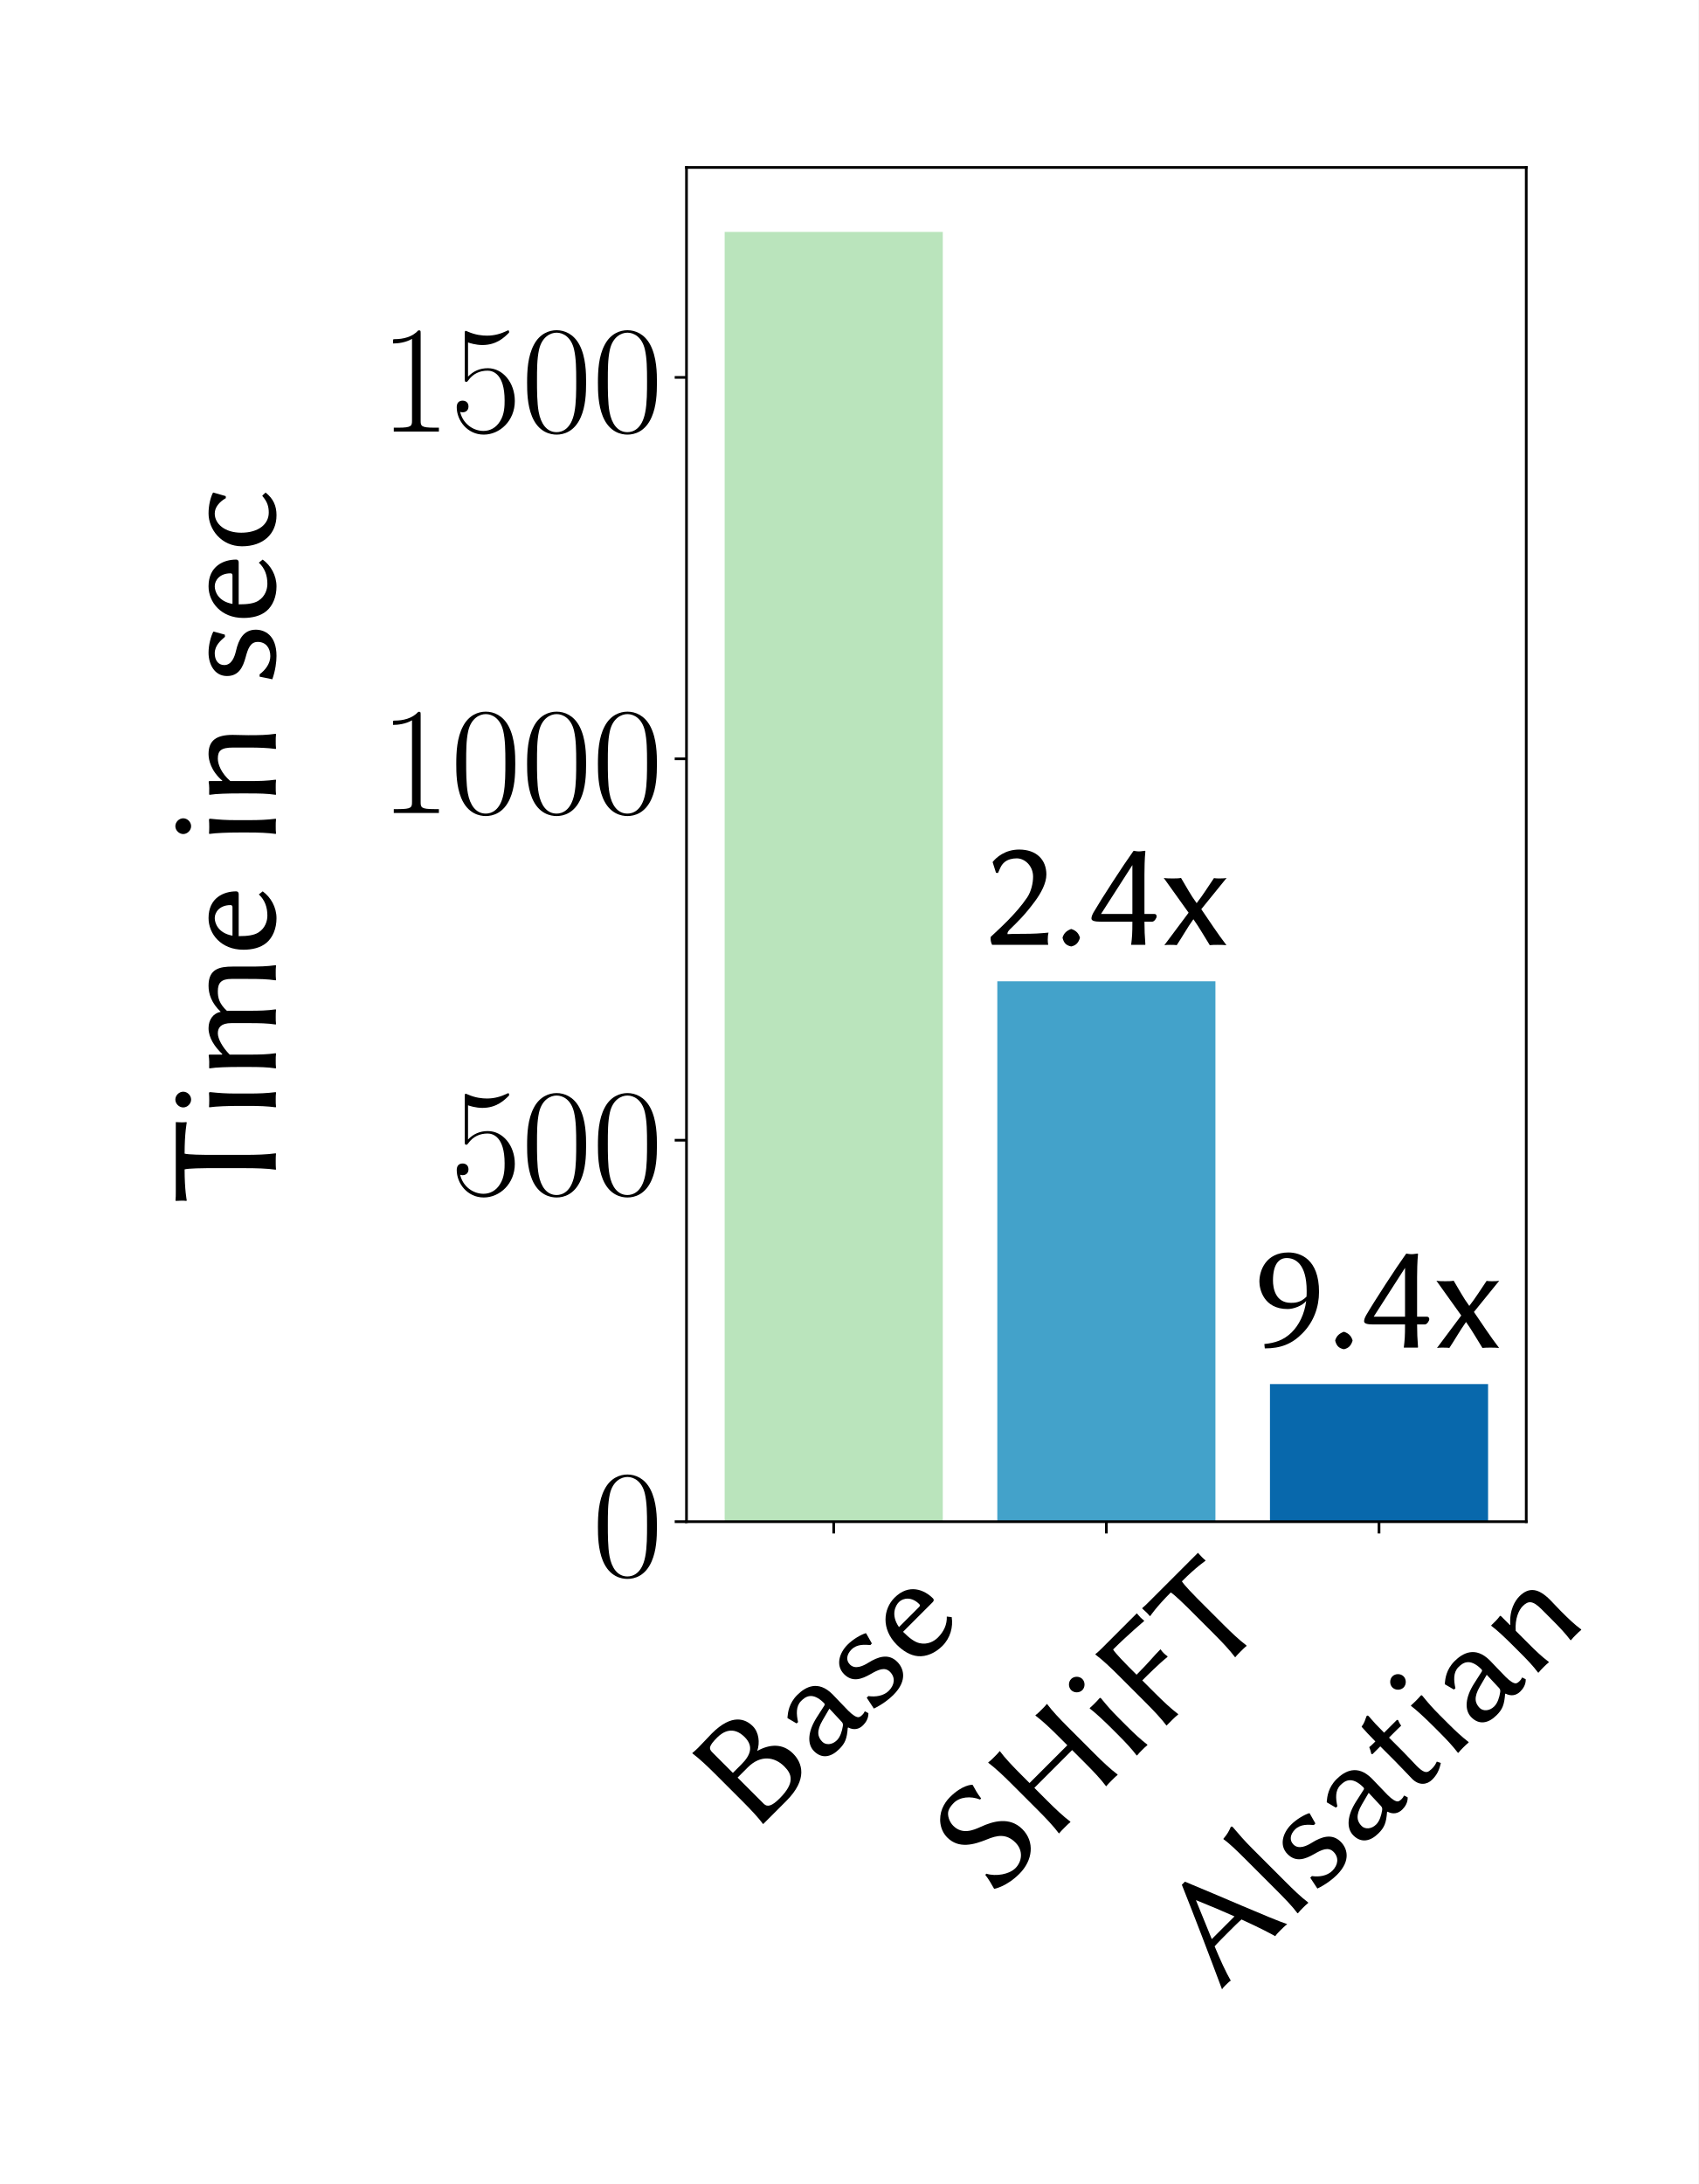
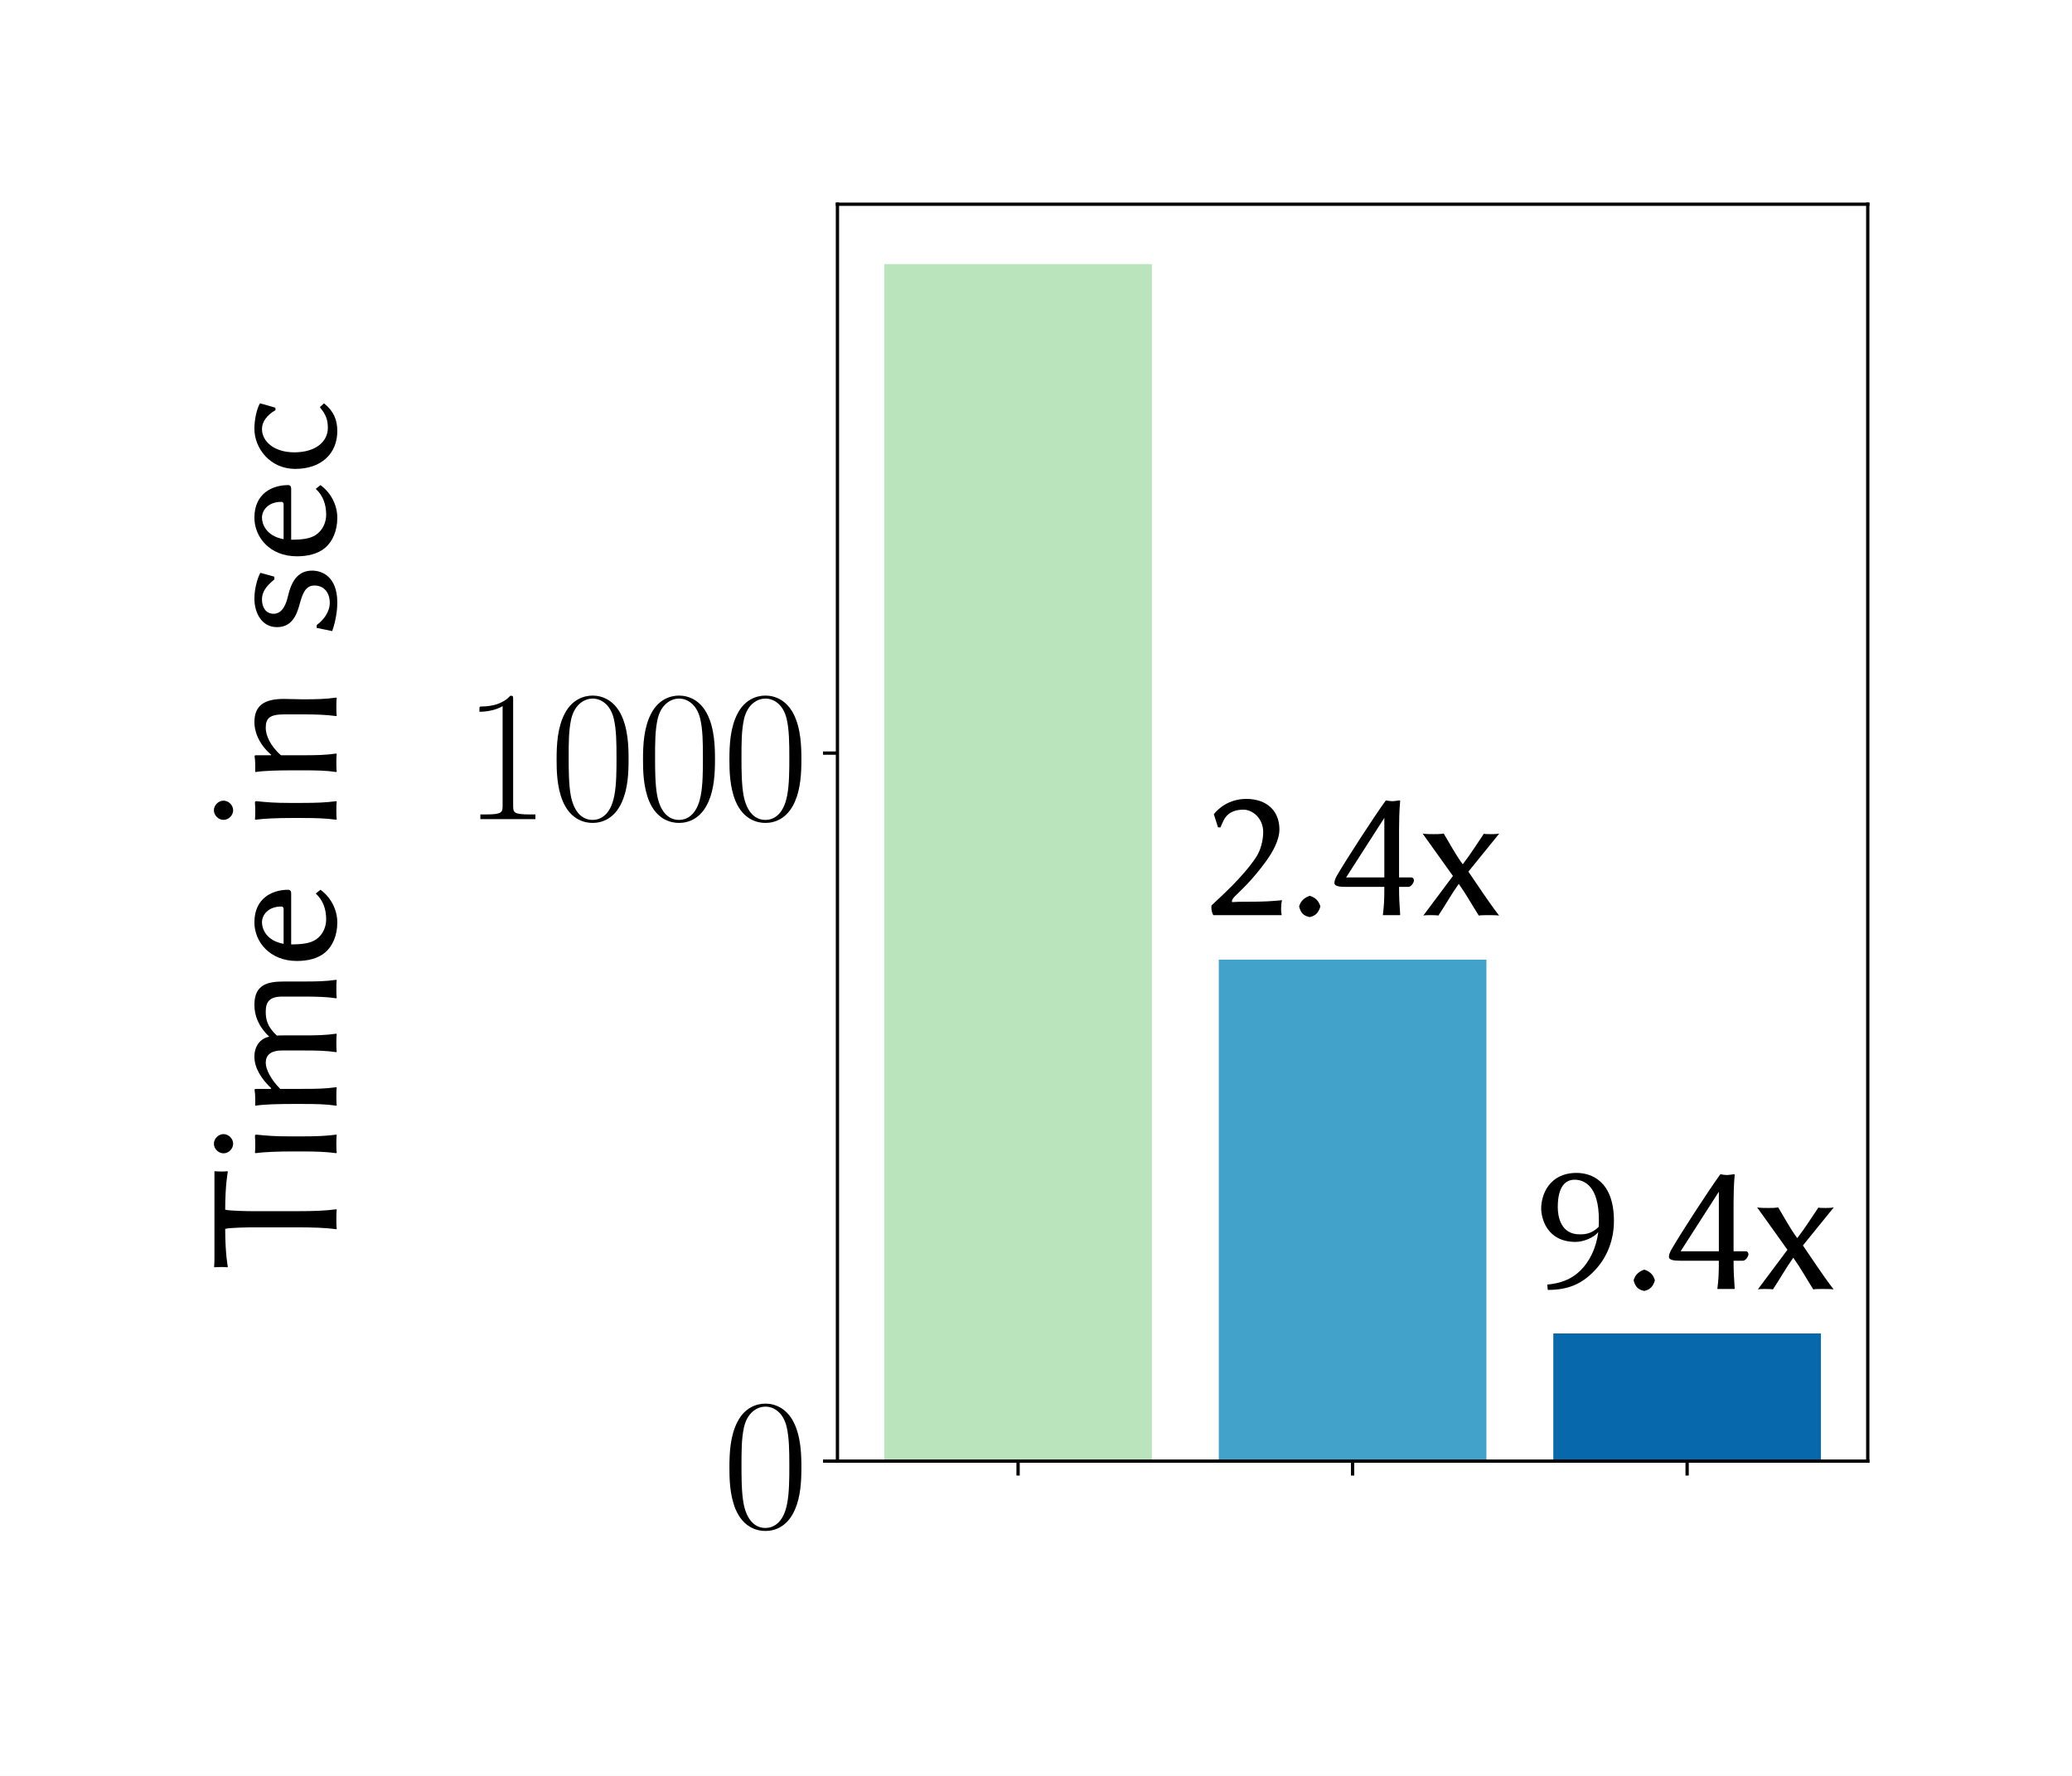
- <svg xmlns="http://www.w3.org/2000/svg" xmlns:xlink="http://www.w3.org/1999/xlink" width="504pt" height="648pt" viewBox="0 0 504 648" version="1.1">
+ <svg xmlns="http://www.w3.org/2000/svg" xmlns:xlink="http://www.w3.org/1999/xlink" width="504pt" height="432pt" viewBox="0 0 504 432" version="1.1">
  <defs>
    <style type="text/css">*{stroke-linejoin: round; stroke-linecap: butt}</style>
  </defs>
  <g id="figure_1">
    <g id="patch_1">
-       <path d="M 0 648  L 504 648  L 504 0  L 0 0  z " style="fill: #ffffff" />
+       <path d="M 0 432  L 504 432  L 504 0  L 0 0  z " style="fill: #ffffff" />
    </g>
    <g id="axes_1">
      <g id="patch_2">
-         <path d="M 203.703 451.483  L 452.883 451.483  L 452.883 49.68  L 203.703 49.68  z " style="fill: #ffffff" />
+         <path d="M 203.703 355.436  L 454.32 355.436  L 454.32 49.68  L 203.703 49.68  z " style="fill: #ffffff" />
      </g>
      <g id="patch_3">
-         <path d="M 215.029 451.483  L 279.751 451.483  L 279.751 68.813  L 215.029 68.813  z " clip-path="url(#pe47d379ff8)" style="fill: #bae4bc" />
+         <path d="M 215.095 355.436  L 280.19 355.436  L 280.19 64.24  L 215.095 64.24  z " clip-path="url(#p341c803ba8)" style="fill: #bae4bc" />
      </g>
      <g id="patch_4">
-         <path d="M 295.932 451.483  L 360.654 451.483  L 360.654 291.156  L 295.932 291.156  z " clip-path="url(#pe47d379ff8)" style="fill: #43a2ca" />
+         <path d="M 296.464 355.436  L 361.559 355.436  L 361.559 233.434  L 296.464 233.434  z " clip-path="url(#p341c803ba8)" style="fill: #43a2ca" />
      </g>
      <g id="patch_5">
-         <path d="M 376.835 451.483  L 441.557 451.483  L 441.557 410.661  L 376.835 410.661  z " clip-path="url(#pe47d379ff8)" style="fill: #0868ac" />
+         <path d="M 377.833 355.436  L 442.928 355.436  L 442.928 324.372  L 377.833 324.372  z " clip-path="url(#p341c803ba8)" style="fill: #0868ac" />
      </g>
      <g id="matplotlib.axis_1">
        <g id="xtick_1">
          <g id="line2d_1">
            <defs>
-               <path id="mafd752ca02" d="M 0 0  L 0 3.5  " style="stroke: #000000; stroke-width: 0.8" />
+               <path id="m83f45c19e8" d="M 0 0  L 0 3.5  " style="stroke: #000000; stroke-width: 0.8" />
            </defs>
            <g>
-               <use xlink:href="#mafd752ca02" x="247.39" y="451.483" style="stroke: #000000; stroke-width: 0.8" />
-             </g>
-           </g>
-           <g id="text_1">
-             <g transform="translate(223.3982 544.2679) rotate(-45) scale(0.46 -0.46)">
-               <defs>
-                 <path id="LinBiolinumT-42" d="M 1216 3590  C 1216 3801 1280 3884 1798 3884  C 2157 3884 2611 3743 2611 3091  C 2611 2548 2246 2387 1715 2387  L 1216 2387  L 1216 3590  z M 1216 2112  L 1811 2112  C 2560 2112 2912 1644 2912 1069  C 2912 628 2758 270 1837 270  C 1389 270 1216 366 1216 576  L 1216 2112  z M 941 4141  C 723 4141 614 4160 614 4160  L 602 4141  C 653 3775 666 3338 666 2857  L 666 1284  C 666 803 653 346 602 0  L 608 0  C 608 0 717 0 941 0  C 1338 0 1389 0 1958 0  C 3232 0 3546 645 3546 1193  C 3546 1806 3130 2158 2573 2317  C 2899 2477 3168 2816 3168 3168  C 3168 3597 2944 4160 1754 4160  C 1530 4160 1261 4141 941 4141  z " transform="scale(0.015625)" />
-                 <path id="LinBiolinumT-61" d="M 1984 1442  L 1958 700  C 1958 619 1920 576 1869 538  C 1690 407 1472 295 1280 295  C 992 295 806 482 806 675  C 806 956 941 1168 1440 1299  L 1984 1442  z M 1984 339  C 2061 90 2246 -32 2483 -32  C 2643 -32 2842 6 2995 167  L 2944 326  C 2874 301 2822 295 2771 295  C 2707 295 2624 301 2586 339  C 2522 395 2477 551 2477 826  C 2477 1008 2496 1702 2496 1771  C 2496 2614 1926 2784 1440 2784  C 954 2784 659 2547 499 2414  L 480 2389  L 589 1971  L 672 1965  C 851 2245 1069 2495 1376 2495  C 1606 2495 1990 2464 1990 1760  C 1990 1716 1965 1692 1946 1685  L 1350 1554  C 698 1409 288 1071 288 645  C 288 181 614 -32 1088 -32  C 1440 -32 1619 51 1958 339  L 1984 339  z " transform="scale(0.015625)" />
-                 <path id="LinBiolinumT-73" d="M 320 668  L 211 141  C 576 13 934 -32 1178 -32  C 2061 -32 2266 481 2266 826  C 2266 1338 1850 1539 1395 1645  C 1152 1701 800 1820 800 2133  C 800 2389 1011 2527 1286 2527  C 1619 2527 1824 2271 1971 2103  L 2061 2109  L 2189 2572  L 2176 2591  C 1990 2687 1638 2784 1312 2784  C 838 2784 346 2539 346 2020  C 346 1520 730 1357 1114 1250  C 1485 1151 1760 1050 1760 744  C 1760 412 1510 224 1171 224  C 864 224 595 428 416 668  L 320 668  z " transform="scale(0.015625)" />
-                 <path id="LinBiolinumT-65" d="M 800 1792  C 909 2399 1331 2527 1530 2527  C 1786 2527 2067 2311 2067 1874  C 2067 1821 2042 1792 1978 1792  L 800 1792  z M 2509 700  C 2285 456 1984 346 1632 346  C 1414 346 1114 431 934 715  C 819 895 781 1160 781 1535  L 2522 1535  C 2592 1535 2637 1572 2637 1638  C 2637 2147 2374 2784 1530 2784  C 870 2784 218 2263 218 1341  C 218 984 294 633 506 382  C 723 124 1094 -32 1523 -32  C 1984 -32 2394 205 2637 540  L 2509 700  z " transform="scale(0.015625)" />
-               </defs>
-               <use xlink:href="#LinBiolinumT-42" transform="scale(0.996264)" />
-               <use xlink:href="#LinBiolinumT-61" transform="translate(61.36987 0) scale(0.996264)" />
-               <use xlink:href="#LinBiolinumT-73" transform="translate(109.2902 0) scale(0.996264)" />
-               <use xlink:href="#LinBiolinumT-65" transform="translate(148.7422 0) scale(0.996264)" />
+               <use xlink:href="#m83f45c19e8" x="247.642" y="355.436" style="stroke: #000000; stroke-width: 0.8" />
            </g>
          </g>
        </g>
        <g id="xtick_2">
          <g id="line2d_2">
            <g>
-               <use xlink:href="#mafd752ca02" x="328.293" y="451.483" style="stroke: #000000; stroke-width: 0.8" />
-             </g>
-           </g>
-           <g id="text_2">
-             <g transform="translate(294.7413 563.387) rotate(-45) scale(0.46 -0.46)">
-               <defs>
-                 <path id="LinBiolinumT-53" d="M 1549 250  C 1190 250 730 564 531 942  L 467 935  C 442 704 371 468 320 276  L 333 256  C 333 256 749 -32 1498 -32  C 2285 -32 2893 449 2893 1192  C 2893 1936 2266 2282 1747 2475  C 1421 2596 966 2782 966 3314  C 966 3545 1094 3801 1261 3891  C 1370 3949 1504 3968 1651 3968  C 2003 3968 2349 3692 2522 3295  L 2586 3301  C 2611 3532 2675 3750 2733 3942  L 2720 3962  C 2720 3962 2451 4250 1702 4250  C 1530 4250 1338 4218 1152 4141  C 774 3981 448 3609 448 3142  C 448 2468 1018 2154 1549 1929  C 1965 1756 2298 1545 2298 1000  C 2298 519 1926 250 1549 250  z " transform="scale(0.015625)" />
-                 <path id="LinBiolinumT-48" d="M 3430 2844  L 3430 2330  L 1216 2330  L 1216 2844  C 1216 3325 1229 3788 1280 4128  L 1274 4141  C 1197 4128 1018 4128 941 4128  C 864 4128 691 4128 614 4147  L 602 4128  C 653 3763 666 3329 666 2850  L 666 1284  C 666 805 653 351 602 6  L 608 -13  C 685 0 864 0 941 0  C 1018 0 1190 0 1267 -13  L 1280 6  C 1229 369 1216 801 1216 1278  L 1216 2048  L 3430 2048  L 3430 1278  C 3430 801 3418 349 3366 6  L 3373 -13  C 3450 0 3629 0 3706 0  C 3782 0 3955 0 4032 -13  L 4045 6  C 3994 371 3981 805 3981 1284  L 3981 2850  C 3981 3329 3994 3789 4045 4128  L 4038 4141  C 3962 4128 3782 4128 3706 4128  C 3629 4128 3456 4128 3379 4147  L 3366 4128  C 3418 3762 3430 3325 3430 2844  z " transform="scale(0.015625)" />
-                 <path id="LinBiolinumT-69" d="M 512 3833  C 512 3660 666 3506 838 3506  C 1011 3506 1165 3660 1165 3833  C 1165 4006 1011 4160 838 4160  C 666 4160 512 4006 512 3833  z M 576 1506  L 576 1155  C 576 676 563 351 518 6  L 531 -13  C 608 0 755 0 832 0  C 909 0 1056 0 1133 -13  L 1146 6  C 1101 370 1088 670 1088 1155  L 1088 1609  C 1088 2088 1107 2318 1146 2707  C 1146 2759 1139 2765 1088 2765  C 941 2752 666 2752 531 2765  L 518 2745  C 557 2471 576 1985 576 1506  z " transform="scale(0.015625)" />
-                 <path id="LinBiolinumT-46" d="M 2605 4160  L 941 4160  C 723 4160 614 4179 614 4179  L 602 4160  C 653 3792 666 3354 666 2870  L 666 1290  C 666 806 653 348 602 0  L 608 0  C 608 0 717 0 941 0  C 1158 0 1267 -19 1267 -19  L 1280 0  C 1229 366 1216 802 1216 1284  L 1216 2034  C 1523 2034 2202 2034 2643 1983  L 2662 2002  C 2650 2060 2643 2150 2643 2207  C 2643 2265 2650 2355 2662 2413  L 2643 2413  C 2266 2413 1971 2368 1216 2368  L 1216 2869  C 1216 2978 1222 3641 1267 3795  C 2125 3795 3008 3718 3008 3718  L 3021 3743  C 3014 3795 3008 3879 3008 3938  C 3008 3990 3014 4068 3021 4160  L 3008 4160  C 2906 4160 2758 4160 2605 4160  z " transform="scale(0.015625)" />
-                 <path id="LinBiolinumT-54" d="M 1453 2854  L 1453 1286  C 1453 806 1440 351 1389 6  L 1402 -13  C 1478 0 1651 0 1728 0  C 1805 0 1978 0 2054 -13  L 2067 6  C 2016 371 2003 806 2003 1286  L 2003 2854  C 2003 2963 2010 3622 2054 3776  C 2912 3776 3347 3686 3347 3686  L 3360 3712  C 3347 3809 3347 3958 3360 4141  L 3347 4141  C 3245 4141 3098 4141 2963 4141  L 493 4141  C 358 4141 211 4141 109 4154  L 96 4135  C 109 3955 109 3808 96 3712  L 109 3686  C 109 3686 544 3776 1402 3776  C 1446 3622 1453 2963 1453 2854  z " transform="scale(0.015625)" />
-               </defs>
-               <use xlink:href="#LinBiolinumT-53" transform="scale(0.996264)" />
-               <use xlink:href="#LinBiolinumT-48" transform="translate(50.4109 0) scale(0.996264)" />
-               <use xlink:href="#LinBiolinumT-69" transform="translate(122.7396 0) scale(0.996264)" />
-               <use xlink:href="#LinBiolinumT-46" transform="translate(148.6425 0) scale(0.996264)" />
-               <use xlink:href="#LinBiolinumT-54" transform="translate(198.8542 0) scale(0.996264)" />
+               <use xlink:href="#m83f45c19e8" x="329.011" y="355.436" style="stroke: #000000; stroke-width: 0.8" />
            </g>
          </g>
        </g>
        <g id="xtick_3">
          <g id="line2d_3">
            <g>
-               <use xlink:href="#mafd752ca02" x="409.196" y="451.483" style="stroke: #000000; stroke-width: 0.8" />
-             </g>
-           </g>
-           <g id="text_3">
-             <g transform="translate(362.0013 590.6723) rotate(-45) scale(0.46 -0.46)">
-               <defs>
-                 <path id="LinBiolinumT-41" d="M 2605 1754  C 2394 1754 2131 1754 1939 1754  C 1754 1754 1414 1754 1274 1754  L 1946 3349  L 1958 3349  C 2221 2733 2432 2202 2605 1754  z M 1146 1459  C 1306 1472 1754 1472 1971 1472  C 2214 1472 2566 1472 2720 1459  C 3034 621 3181 122 3219 -19  C 3328 0 3430 0 3539 0  C 3648 0 3814 0 3923 -19  C 3603 630 2758 2819 2170 4224  L 1990 4224  C 1376 2799 749 1399 102 -19  C 179 0 256 0 326 0  C 397 0 538 0 614 -19  C 717 371 915 902 1146 1459  z " transform="scale(0.015625)" />
-                 <path id="LinBiolinumT-6c" d="M 576 1289  C 576 814 570 352 518 6  L 531 -13  C 608 0 755 0 832 0  C 909 0 1056 0 1133 -13  L 1146 6  C 1094 372 1088 808 1088 1289  L 1088 3213  C 1088 3694 1114 4015 1146 4419  C 1146 4463 1126 4483 1088 4483  C 928 4419 794 4374 531 4354  L 518 4335  C 570 4059 576 3585 576 3097  L 576 1289  z " transform="scale(0.015625)" />
-                 <path id="LinBiolinumT-74" d="M 608 2752  C 480 2752 339 2752 262 2765  C 218 2663 186 2599 122 2502  L 154 2464  C 262 2464 461 2464 608 2464  L 608 1599  C 608 1219 589 764 589 575  C 589 164 858 -32 1152 -32  C 1421 -32 1626 31 1894 203  L 1818 361  C 1619 285 1472 285 1312 310  C 1158 335 1101 487 1101 828  C 1101 1018 1120 1289 1120 1668  L 1120 2464  L 1363 2464  C 1517 2464 1741 2464 1824 2458  C 1843 2561 1862 2624 1901 2720  L 1869 2752  C 1754 2752 1568 2752 1421 2752  L 1120 2752  C 1120 3233 1126 3317 1152 3689  C 1152 3734 1133 3753 1094 3753  C 934 3689 858 3618 646 3593  L 634 3573  C 621 3349 608 3124 608 2752  z " transform="scale(0.015625)" />
-                 <path id="LinBiolinumT-6e" d="M 2944 1144  C 2944 1348 2957 1581 2957 1784  C 2957 2442 2739 2784 2163 2784  C 1920 2784 1466 2688 1056 2210  L 1043 2231  L 1043 2717  C 1043 2765 1037 2778 1005 2778  C 864 2752 634 2752 486 2759  L 474 2739  C 518 2466 531 1981 531 1503  L 531 1152  C 531 675 525 350 474 6  L 486 -13  C 563 0 710 0 787 0  C 864 0 1011 0 1088 -13  L 1101 6  C 1050 366 1043 662 1043 1142  L 1043 1881  C 1370 2260 1741 2399 1971 2399  C 2298 2399 2432 2273 2432 1761  L 2432 1142  C 2432 668 2419 347 2374 6  L 2387 -13  C 2464 0 2611 0 2688 0  C 2765 0 2912 0 2989 -13  L 3002 6  C 2950 367 2944 664 2944 1144  z " transform="scale(0.015625)" />
-               </defs>
-               <use xlink:href="#LinBiolinumT-41" transform="scale(0.996264)" />
-               <use xlink:href="#LinBiolinumT-6c" transform="translate(62.66497 0) scale(0.996264)" />
-               <use xlink:href="#LinBiolinumT-73" transform="translate(87.7708 0) scale(0.996264)" />
-               <use xlink:href="#LinBiolinumT-61" transform="translate(127.2228 0) scale(0.996264)" />
-               <use xlink:href="#LinBiolinumT-74" transform="translate(175.1431 0) scale(0.996264)" />
-               <use xlink:href="#LinBiolinumT-69" transform="translate(209.0161 0) scale(0.996264)" />
-               <use xlink:href="#LinBiolinumT-61" transform="translate(234.919 0) scale(0.996264)" />
-               <use xlink:href="#LinBiolinumT-6e" transform="translate(282.8393 0) scale(0.996264)" />
+               <use xlink:href="#m83f45c19e8" x="410.381" y="355.436" style="stroke: #000000; stroke-width: 0.8" />
            </g>
          </g>
        </g>
      </g>
      <g id="matplotlib.axis_2">
        <g id="ytick_1">
          <g id="line2d_4">
            <defs>
-               <path id="m20dbd9b393" d="M 0 0  L -3.5 0  " style="stroke: #000000; stroke-width: 0.8" />
+               <path id="m51afb83e4b" d="M 0 0  L -3.5 0  " style="stroke: #000000; stroke-width: 0.8" />
            </defs>
            <g>
-               <use xlink:href="#m20dbd9b393" x="203.703" y="451.483" style="stroke: #000000; stroke-width: 0.8" />
+               <use xlink:href="#m51afb83e4b" x="203.703" y="355.436" style="stroke: #000000; stroke-width: 0.8" />
            </g>
          </g>
-           <g id="text_4">
-             <g transform="translate(175.6853 467.5512) scale(0.46 -0.46)">
+           <g id="text_1">
+             <g transform="translate(175.6853 371.5046) scale(0.46 -0.46)">
              <defs>
                <path id="CMR17-30" d="M 2688 2025  C 2688 2416 2682 3080 2413 3591  C 2176 4039 1798 4198 1466 4198  C 1158 4198 768 4058 525 3597  C 269 3118 243 2524 243 2025  C 243 1661 250 1106 448 619  C 723 -39 1216 -128 1466 -128  C 1760 -128 2208 -7 2470 600  C 2662 1042 2688 1559 2688 2025  z M 1466 -26  C 1056 -26 813 325 723 812  C 653 1188 653 1738 653 2096  C 653 2588 653 2997 736 3387  C 858 3929 1216 4096 1466 4096  C 1728 4096 2067 3923 2189 3400  C 2272 3036 2278 2607 2278 2096  C 2278 1680 2278 1169 2202 792  C 2067 95 1690 -26 1466 -26  z " transform="scale(0.015625)" />
              </defs>
              <use xlink:href="#CMR17-30" transform="scale(0.996264)" />
            </g>
          </g>
        </g>
        <g id="ytick_2">
          <g id="line2d_5">
            <g>
-               <use xlink:href="#m20dbd9b393" x="203.703" y="338.311" style="stroke: #000000; stroke-width: 0.8" />
+               <use xlink:href="#m51afb83e4b" x="203.703" y="183.198" style="stroke: #000000; stroke-width: 0.8" />
            </g>
          </g>
-           <g id="text_5">
-             <g transform="translate(133.65 354.3796) scale(0.46 -0.46)">
-               <defs>
-                 <path id="CMR17-35" d="M 730 3692  C 794 3666 1056 3584 1325 3584  C 1920 3584 2246 3911 2432 4100  C 2432 4157 2432 4192 2394 4192  C 2387 4192 2374 4192 2323 4163  C 2099 4058 1837 3973 1517 3973  C 1325 3973 1037 3999 723 4139  C 653 4171 640 4171 634 4171  C 602 4171 595 4164 595 4037  L 595 2203  C 595 2089 595 2057 659 2057  C 691 2057 704 2070 736 2114  C 941 2401 1222 2522 1542 2522  C 1766 2522 2246 2382 2246 1289  C 2246 1085 2246 715 2054 421  C 1894 159 1645 25 1370 25  C 947 25 518 320 403 814  C 429 807 480 795 506 795  C 589 795 749 840 749 1038  C 749 1210 627 1280 506 1280  C 358 1280 262 1190 262 1011  C 262 454 704 -128 1382 -128  C 2042 -128 2669 440 2669 1264  C 2669 2030 2170 2624 1549 2624  C 1222 2624 947 2503 730 2274  L 730 3692  z " transform="scale(0.015625)" />
-               </defs>
-               <use xlink:href="#CMR17-35" transform="scale(0.996264)" />
-               <use xlink:href="#CMR17-30" transform="translate(45.69048 0) scale(0.996264)" />
-               <use xlink:href="#CMR17-30" transform="translate(91.38095 0) scale(0.996264)" />
-             </g>
-           </g>
-         </g>
-         <g id="ytick_3">
-           <g id="line2d_6">
-             <g>
-               <use xlink:href="#m20dbd9b393" x="203.703" y="225.139" style="stroke: #000000; stroke-width: 0.8" />
-             </g>
-           </g>
-           <g id="text_6">
-             <g transform="translate(112.6324 241.208) scale(0.46 -0.46)">
+           <g id="text_2">
+             <g transform="translate(112.6324 199.2663) scale(0.46 -0.46)">
              <defs>
                <path id="CMR17-31" d="M 1702 4058  C 1702 4192 1696 4192 1606 4192  C 1357 3916 979 3827 621 3827  C 602 3827 570 3827 563 3808  C 557 3795 557 3782 557 3648  C 755 3648 1088 3686 1344 3839  L 1344 461  C 1344 236 1331 160 781 160  L 589 160  L 589 0  C 896 0 1216 0 1523 0  C 1830 0 2150 0 2458 0  L 2458 160  L 2266 160  C 1715 160 1702 230 1702 458  L 1702 4058  z " transform="scale(0.015625)" />
              </defs>
              <use xlink:href="#CMR17-31" transform="scale(0.996264)" />
              <use xlink:href="#CMR17-30" transform="translate(45.69048 0) scale(0.996264)" />
              <use xlink:href="#CMR17-30" transform="translate(91.38095 0) scale(0.996264)" />
              <use xlink:href="#CMR17-30" transform="translate(137.0714 0) scale(0.996264)" />
            </g>
          </g>
        </g>
-         <g id="ytick_4">
-           <g id="line2d_7">
-             <g>
-               <use xlink:href="#m20dbd9b393" x="203.703" y="111.968" style="stroke: #000000; stroke-width: 0.8" />
-             </g>
-           </g>
-           <g id="text_7">
-             <g transform="translate(112.6324 128.0364) scale(0.46 -0.46)">
-               <use xlink:href="#CMR17-31" transform="scale(0.996264)" />
-               <use xlink:href="#CMR17-35" transform="translate(45.69048 0) scale(0.996264)" />
-               <use xlink:href="#CMR17-30" transform="translate(91.38095 0) scale(0.996264)" />
-               <use xlink:href="#CMR17-30" transform="translate(137.0714 0) scale(0.996264)" />
-             </g>
-           </g>
-         </g>
-         <g id="text_8">
-           <g transform="translate(81.81698 356.9943) rotate(-90) scale(0.46 -0.46)">
+         <g id="text_3">
+           <g transform="translate(81.81698 308.971) rotate(-90) scale(0.46 -0.46)">
            <defs>
+               <path id="LinBiolinumT-54" d="M 1453 2854  L 1453 1286  C 1453 806 1440 351 1389 6  L 1402 -13  C 1478 0 1651 0 1728 0  C 1805 0 1978 0 2054 -13  L 2067 6  C 2016 371 2003 806 2003 1286  L 2003 2854  C 2003 2963 2010 3622 2054 3776  C 2912 3776 3347 3686 3347 3686  L 3360 3712  C 3347 3809 3347 3958 3360 4141  L 3347 4141  C 3245 4141 3098 4141 2963 4141  L 493 4141  C 358 4141 211 4141 109 4154  L 96 4135  C 109 3955 109 3808 96 3712  L 109 3686  C 109 3686 544 3776 1402 3776  C 1446 3622 1453 2963 1453 2854  z " transform="scale(0.015625)" />
+               <path id="LinBiolinumT-69" d="M 512 3833  C 512 3660 666 3506 838 3506  C 1011 3506 1165 3660 1165 3833  C 1165 4006 1011 4160 838 4160  C 666 4160 512 4006 512 3833  z M 576 1506  L 576 1155  C 576 676 563 351 518 6  L 531 -13  C 608 0 755 0 832 0  C 909 0 1056 0 1133 -13  L 1146 6  C 1101 370 1088 670 1088 1155  L 1088 1609  C 1088 2088 1107 2318 1146 2707  C 1146 2759 1139 2765 1088 2765  C 941 2752 666 2752 531 2765  L 518 2745  C 557 2471 576 1985 576 1506  z " transform="scale(0.015625)" />
              <path id="LinBiolinumT-6d" d="M 1037 2231  L 1037 2717  C 1037 2765 1030 2778 998 2778  C 858 2752 627 2752 480 2759  L 467 2739  C 512 2466 525 1981 525 1503  L 525 1152  C 525 675 518 350 467 6  L 480 -13  C 557 0 704 0 781 0  C 858 0 1005 0 1082 -13  L 1094 6  C 1043 366 1037 662 1037 1142  L 1037 1907  C 1338 2209 1696 2399 1920 2399  C 2163 2399 2342 2260 2342 1837  L 2342 1142  C 2342 668 2336 347 2285 6  L 2298 -13  C 2374 0 2522 0 2598 0  C 2675 0 2822 0 2899 -13  L 2912 6  C 2861 366 2854 662 2854 1142  L 2854 1780  C 2854 1868 2854 1944 2848 2020  C 3155 2355 3411 2399 3661 2399  C 4006 2399 4173 2260 4173 1837  L 4173 1142  C 4173 668 4166 347 4115 6  L 4128 -13  C 4205 0 4352 0 4429 0  C 4506 0 4653 0 4730 -13  L 4742 6  C 4691 367 4685 664 4685 1144  L 4685 1778  C 4685 2341 4582 2784 3891 2784  C 3546 2784 3174 2662 2810 2279  C 2752 2586 2490 2784 2131 2784  C 1734 2784 1357 2529 1056 2210  L 1037 2231  z " transform="scale(0.015625)" />
+               <path id="LinBiolinumT-65" d="M 800 1792  C 909 2399 1331 2527 1530 2527  C 1786 2527 2067 2311 2067 1874  C 2067 1821 2042 1792 1978 1792  L 800 1792  z M 2509 700  C 2285 456 1984 346 1632 346  C 1414 346 1114 431 934 715  C 819 895 781 1160 781 1535  L 2522 1535  C 2592 1535 2637 1572 2637 1638  C 2637 2147 2374 2784 1530 2784  C 870 2784 218 2263 218 1341  C 218 984 294 633 506 382  C 723 124 1094 -32 1523 -32  C 1984 -32 2394 205 2637 540  L 2509 700  z " transform="scale(0.015625)" />
+               <path id="LinBiolinumT-6e" d="M 2944 1144  C 2944 1348 2957 1581 2957 1784  C 2957 2442 2739 2784 2163 2784  C 1920 2784 1466 2688 1056 2210  L 1043 2231  L 1043 2717  C 1043 2765 1037 2778 1005 2778  C 864 2752 634 2752 486 2759  L 474 2739  C 518 2466 531 1981 531 1503  L 531 1152  C 531 675 525 350 474 6  L 486 -13  C 563 0 710 0 787 0  C 864 0 1011 0 1088 -13  L 1101 6  C 1050 366 1043 662 1043 1142  L 1043 1881  C 1370 2260 1741 2399 1971 2399  C 2298 2399 2432 2273 2432 1761  L 2432 1142  C 2432 668 2419 347 2374 6  L 2387 -13  C 2464 0 2611 0 2688 0  C 2765 0 2912 0 2989 -13  L 3002 6  C 2950 367 2944 664 2944 1144  z " transform="scale(0.015625)" />
+               <path id="LinBiolinumT-73" d="M 320 668  L 211 141  C 576 13 934 -32 1178 -32  C 2061 -32 2266 481 2266 826  C 2266 1338 1850 1539 1395 1645  C 1152 1701 800 1820 800 2133  C 800 2389 1011 2527 1286 2527  C 1619 2527 1824 2271 1971 2103  L 2061 2109  L 2189 2572  L 2176 2591  C 1990 2687 1638 2784 1312 2784  C 838 2784 346 2539 346 2020  C 346 1520 730 1357 1114 1250  C 1485 1151 1760 1050 1760 744  C 1760 412 1510 224 1171 224  C 864 224 595 428 416 668  L 320 668  z " transform="scale(0.015625)" />
              <path id="LinBiolinumT-63" d="M 1600 2527  C 1850 2527 2074 2352 2240 2066  L 2323 2073  L 2470 2585  L 2458 2604  C 2259 2707 1926 2784 1606 2784  C 941 2784 243 2250 243 1398  C 243 526 749 -32 1530 -32  C 1914 -32 2214 95 2470 420  L 2349 551  L 2323 551  C 2080 339 1875 289 1638 289  C 1171 289 806 700 806 1429  C 806 2116 1178 2527 1600 2527  z " transform="scale(0.015625)" />
            </defs>
            <use xlink:href="#LinBiolinumT-54" transform="scale(0.996264)" />
            <use xlink:href="#LinBiolinumT-69" transform="translate(53.79824 0) scale(0.996264)" />
            <use xlink:href="#LinBiolinumT-6d" transform="translate(79.70112 0) scale(0.996264)" />
            <use xlink:href="#LinBiolinumT-65" transform="translate(160.0996 0) scale(0.996264)" />
            <use xlink:href="#LinBiolinumT-69" transform="translate(230.137 0) scale(0.996264)" />
            <use xlink:href="#LinBiolinumT-6e" transform="translate(256.0399 0) scale(0.996264)" />
            <use xlink:href="#LinBiolinumT-73" transform="translate(334.6451 0) scale(0.996264)" />
            <use xlink:href="#LinBiolinumT-65" transform="translate(374.0971 0) scale(0.996264)" />
            <use xlink:href="#LinBiolinumT-63" transform="translate(419.9253 0) scale(0.996264)" />
          </g>
        </g>
      </g>
      <g id="patch_6">
-         <path d="M 203.703 451.483  L 203.703 49.68  " style="fill: none; stroke: #000000; stroke-width: 0.8; stroke-linejoin: miter; stroke-linecap: square" />
+         <path d="M 203.703 355.436  L 203.703 49.68  " style="fill: none; stroke: #000000; stroke-width: 0.8; stroke-linejoin: miter; stroke-linecap: square" />
      </g>
      <g id="patch_7">
-         <path d="M 452.883 451.483  L 452.883 49.68  " style="fill: none; stroke: #000000; stroke-width: 0.8; stroke-linejoin: miter; stroke-linecap: square" />
+         <path d="M 454.32 355.436  L 454.32 49.68  " style="fill: none; stroke: #000000; stroke-width: 0.8; stroke-linejoin: miter; stroke-linecap: square" />
      </g>
      <g id="patch_8">
-         <path d="M 203.703 451.483  L 452.883 451.483  " style="fill: none; stroke: #000000; stroke-width: 0.8; stroke-linejoin: miter; stroke-linecap: square" />
+         <path d="M 203.703 355.436  L 454.32 355.436  " style="fill: none; stroke: #000000; stroke-width: 0.8; stroke-linejoin: miter; stroke-linecap: square" />
      </g>
      <g id="patch_9">
-         <path d="M 203.703 49.68  L 452.883 49.68  " style="fill: none; stroke: #000000; stroke-width: 0.8; stroke-linejoin: miter; stroke-linecap: square" />
+         <path d="M 203.703 49.68  L 454.32 49.68  " style="fill: none; stroke: #000000; stroke-width: 0.8; stroke-linejoin: miter; stroke-linecap: square" />
      </g>
-       <g id="text_9">
-         <g transform="translate(291.5159 280.341) scale(0.46 -0.46)">
+       <g id="text_4">
+         <g transform="translate(292.2344 222.6186) scale(0.46 -0.46)">
          <defs>
            <path id="LinBiolinumT-32" d="M 1421 3584  C 1754 3584 2099 3276 2099 2826  C 2099 2557 2022 2216 1856 1966  C 1395 1278 666 636 346 333  C 339 308 339 282 339 250  C 339 154 371 58 403 0  C 877 0 1146 0 1613 0  C 2074 0 2266 0 2726 0  C 2714 63 2707 139 2707 210  C 2707 310 2714 412 2739 507  C 2374 475 2182 456 1568 456  C 1344 456 1216 456 1043 443  C 1037 456 1037 462 1037 475  C 1037 533 1101 604 1146 649  C 1459 952 1760 1240 2182 1813  C 2419 2135 2650 2547 2650 2914  C 2650 3525 2240 3949 1523 3949  C 941 3949 570 3622 422 3430  L 563 2985  L 646 2979  C 736 3172 768 3307 928 3436  C 1056 3539 1242 3584 1421 3584  z " transform="scale(0.015625)" />
            <path id="LinBiolinumT-2e" d="M 346 282  C 403 71 493 -19 691 -64  L 717 -64  C 896 -19 998 77 1062 282  L 1062 308  C 1005 487 902 590 717 654  L 691 654  C 499 577 403 481 346 308  L 346 282  z " transform="scale(0.015625)" />
            <path id="LinBiolinumT-34" d="M 1830 960  C 1830 460 1818 331 1779 0  L 1786 0  C 1786 0 1984 0 2086 0  C 2189 0 2298 0 2355 0  C 2362 0 2368 13 2368 19  C 2342 388 2330 591 2330 960  L 2650 960  C 2739 960 2835 1108 2835 1178  C 2835 1236 2803 1281 2739 1281  L 2330 1281  L 2330 2918  C 2330 3131 2336 3575 2368 3872  C 2368 3885 2362 3898 2355 3898  C 2298 3898 2202 3872 2106 3872  C 2003 3872 1888 3898 1888 3898  C 1888 3898 1862 3879 1862 3872  C 1472 3331 550 1913 218 1341  C 154 1224 134 1154 134 1089  C 134 992 282 960 512 960  L 1830 960  z M 1830 3305  L 1830 1281  L 531 1281  L 1830 3305  z " transform="scale(0.015625)" />
            <path id="LinBiolinumT-78" d="M 1184 1332  L 179 -13  C 243 0 346 0 410 0  C 474 0 627 0 691 -13  C 934 351 1126 704 1382 1062  C 1638 704 1830 351 2061 -13  C 2157 0 2285 0 2387 0  C 2483 0 2656 0 2752 -13  C 2368 486 2054 979 1709 1478  L 2758 2772  C 2675 2752 2534 2752 2470 2752  C 2400 2752 2298 2752 2234 2765  C 1990 2409 1786 2072 1517 1728  C 1261 2074 1088 2414 870 2772  C 762 2752 634 2752 525 2752  C 422 2752 256 2752 154 2772  L 1184 1332  z " transform="scale(0.015625)" />
          </defs>
          <use xlink:href="#LinBiolinumT-32" transform="scale(0.996264)" />
          <use xlink:href="#LinBiolinumT-2e" transform="translate(46.32629 0) scale(0.996264)" />
          <use xlink:href="#LinBiolinumT-34" transform="translate(68.24411 0) scale(0.996264)" />
          <use xlink:href="#LinBiolinumT-78" transform="translate(114.5704 0) scale(0.996264)" />
        </g>
      </g>
-       <g id="text_10">
-         <g transform="translate(372.4186 399.8457) scale(0.46 -0.46)">
+       <g id="text_5">
+         <g transform="translate(373.6036 313.557) scale(0.46 -0.46)">
          <defs>
            <path id="LinBiolinumT-39" d="M 2131 2112  C 1882 1856 1626 1856 1485 1856  C 838 1856 742 2468 742 2781  C 742 3482 1005 3712 1312 3712  C 1651 3712 2138 3488 2138 2349  C 2138 2285 2138 2176 2131 2112  z M 384 149  L 403 -32  C 1062 -32 1530 150 1965 596  C 2432 1068 2650 1684 2650 2312  C 2650 3671 1875 3943 1382 3943  C 448 3943 179 3196 179 2736  C 179 2429 352 1599 1350 1599  C 1606 1599 1965 1740 2118 1933  C 2048 1385 1818 928 1510 626  C 1184 309 826 194 384 149  z " transform="scale(0.015625)" />
          </defs>
          <use xlink:href="#LinBiolinumT-39" transform="scale(0.996264)" />
          <use xlink:href="#LinBiolinumT-2e" transform="translate(46.32629 0) scale(0.996264)" />
          <use xlink:href="#LinBiolinumT-34" transform="translate(68.24411 0) scale(0.996264)" />
          <use xlink:href="#LinBiolinumT-78" transform="translate(114.5704 0) scale(0.996264)" />
        </g>
      </g>
    </g>
  </g>
  <defs>
-     <clipPath id="pe47d379ff8">
-       <rect x="203.703" y="49.68" width="249.18" height="401.803" />
+     <clipPath id="p341c803ba8">
+       <rect x="203.703" y="49.68" width="250.617" height="305.756" />
    </clipPath>
  </defs>
</svg>
